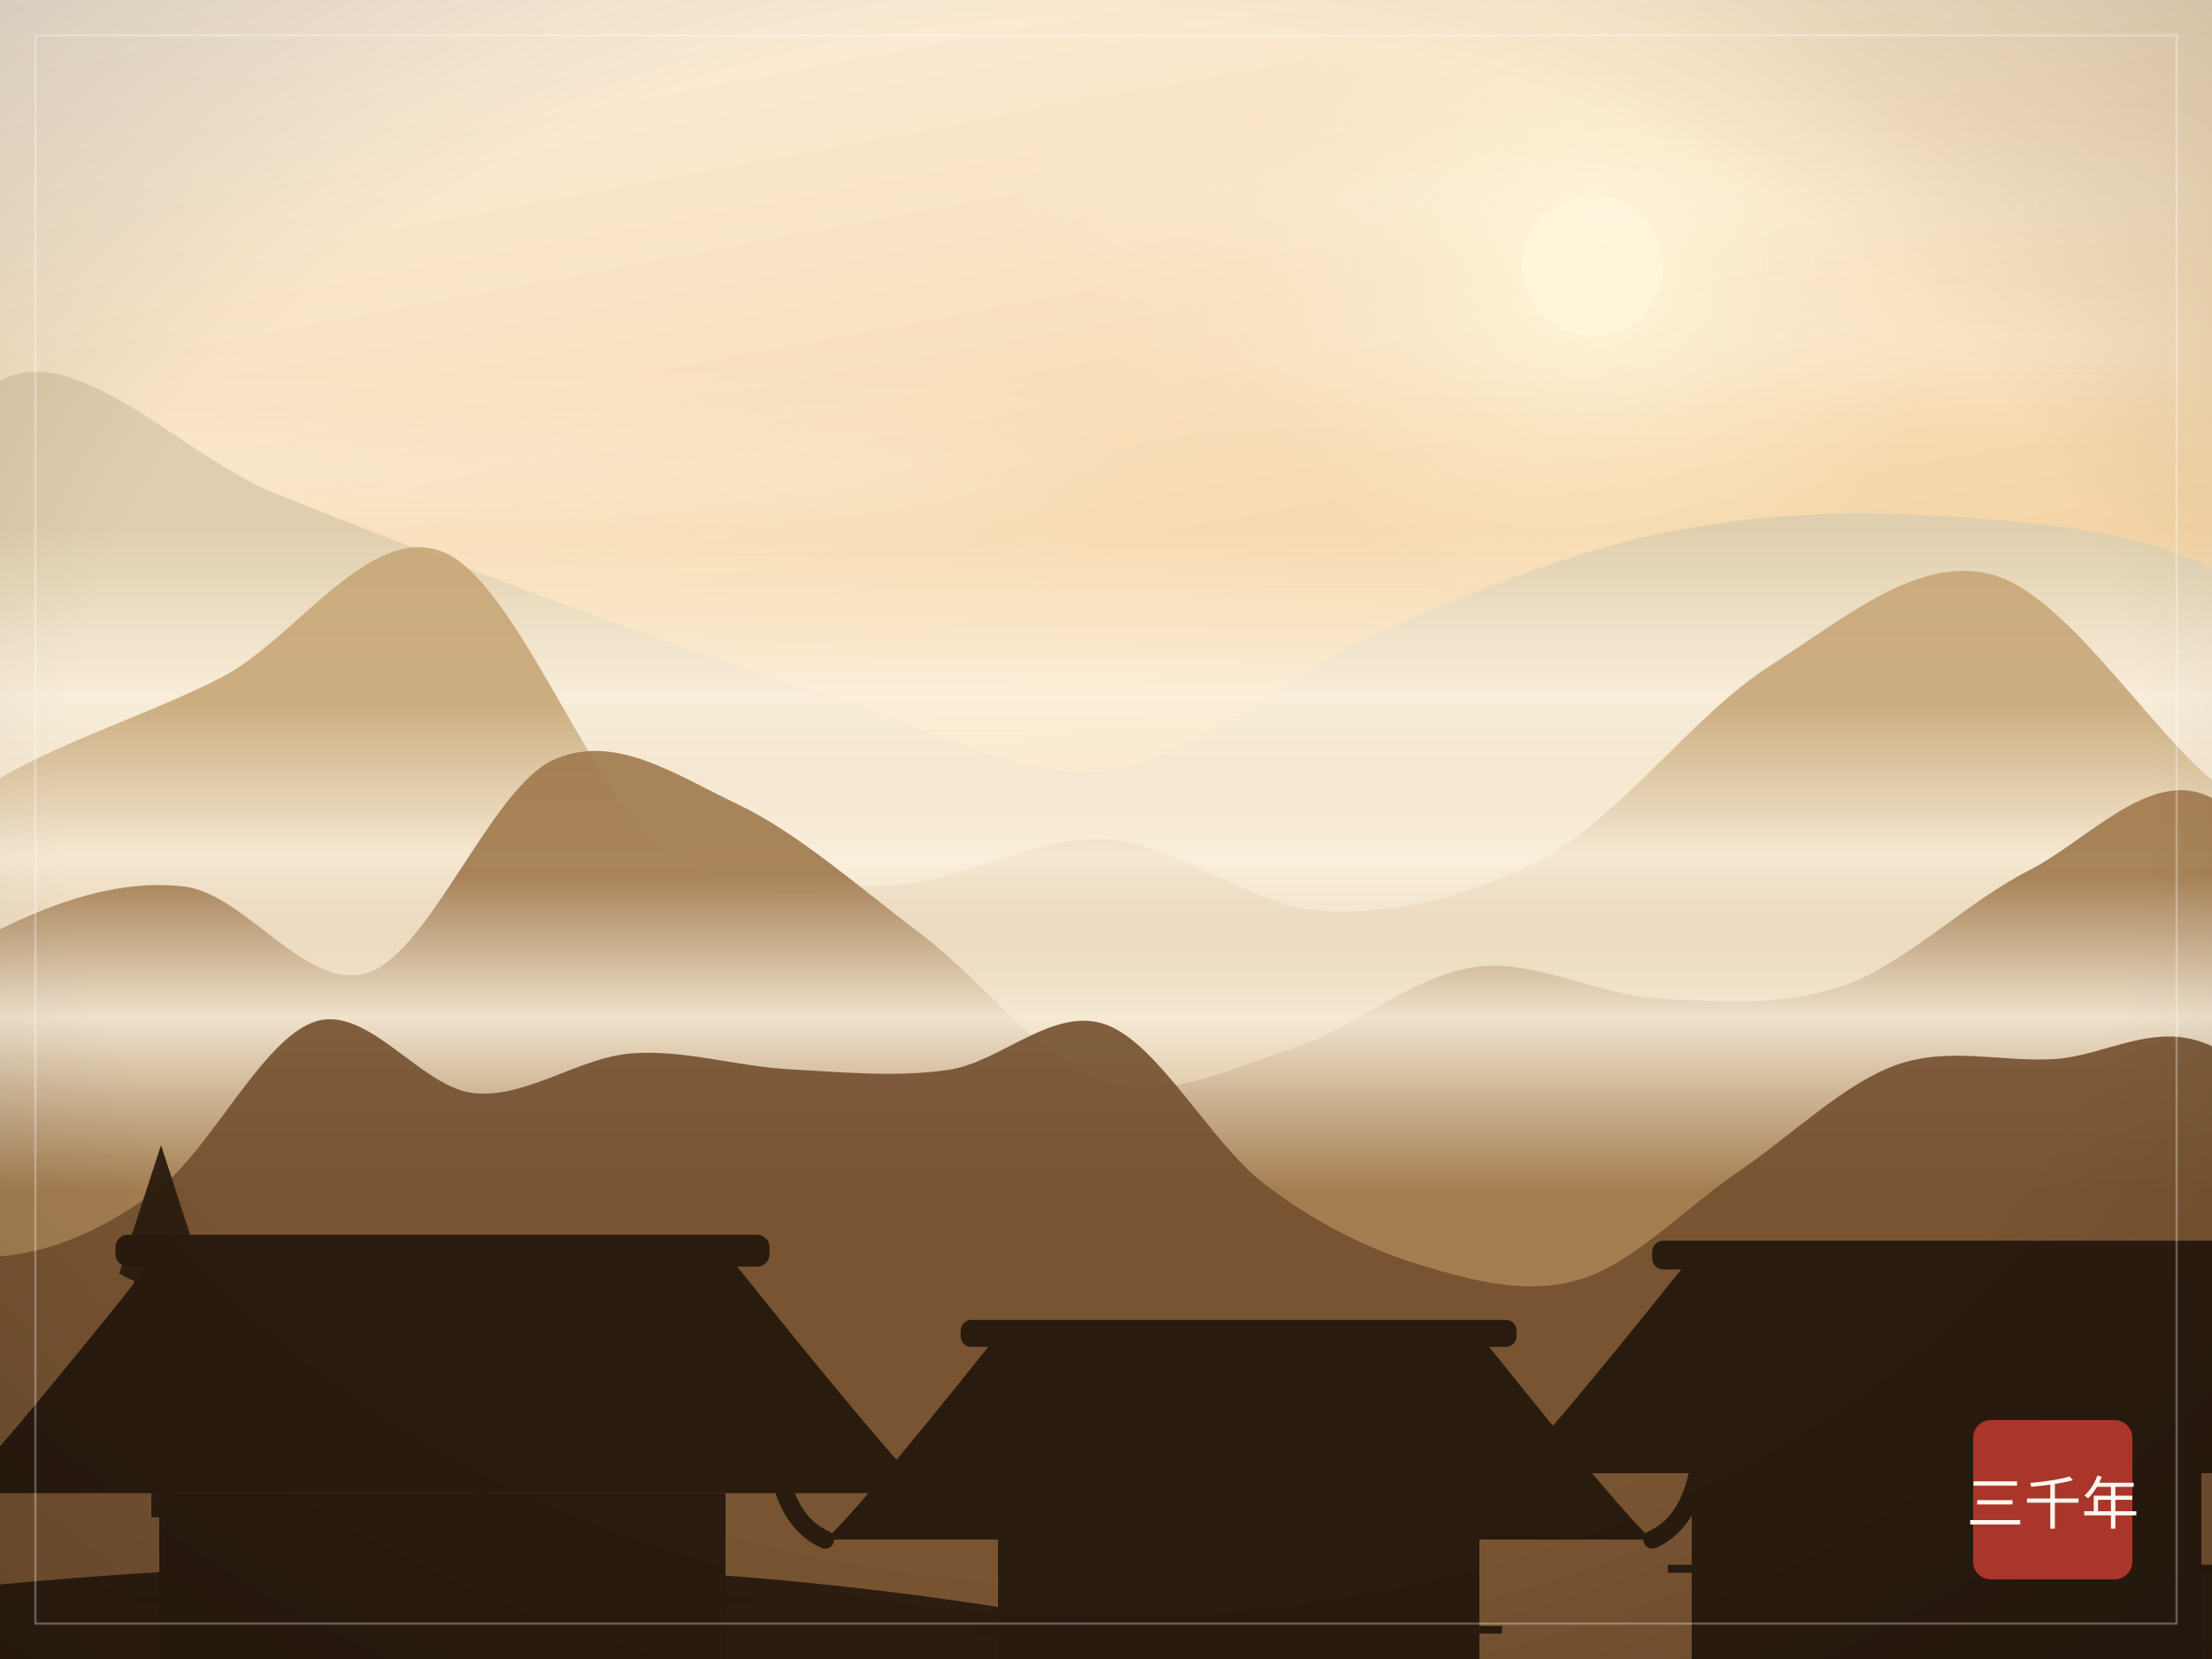
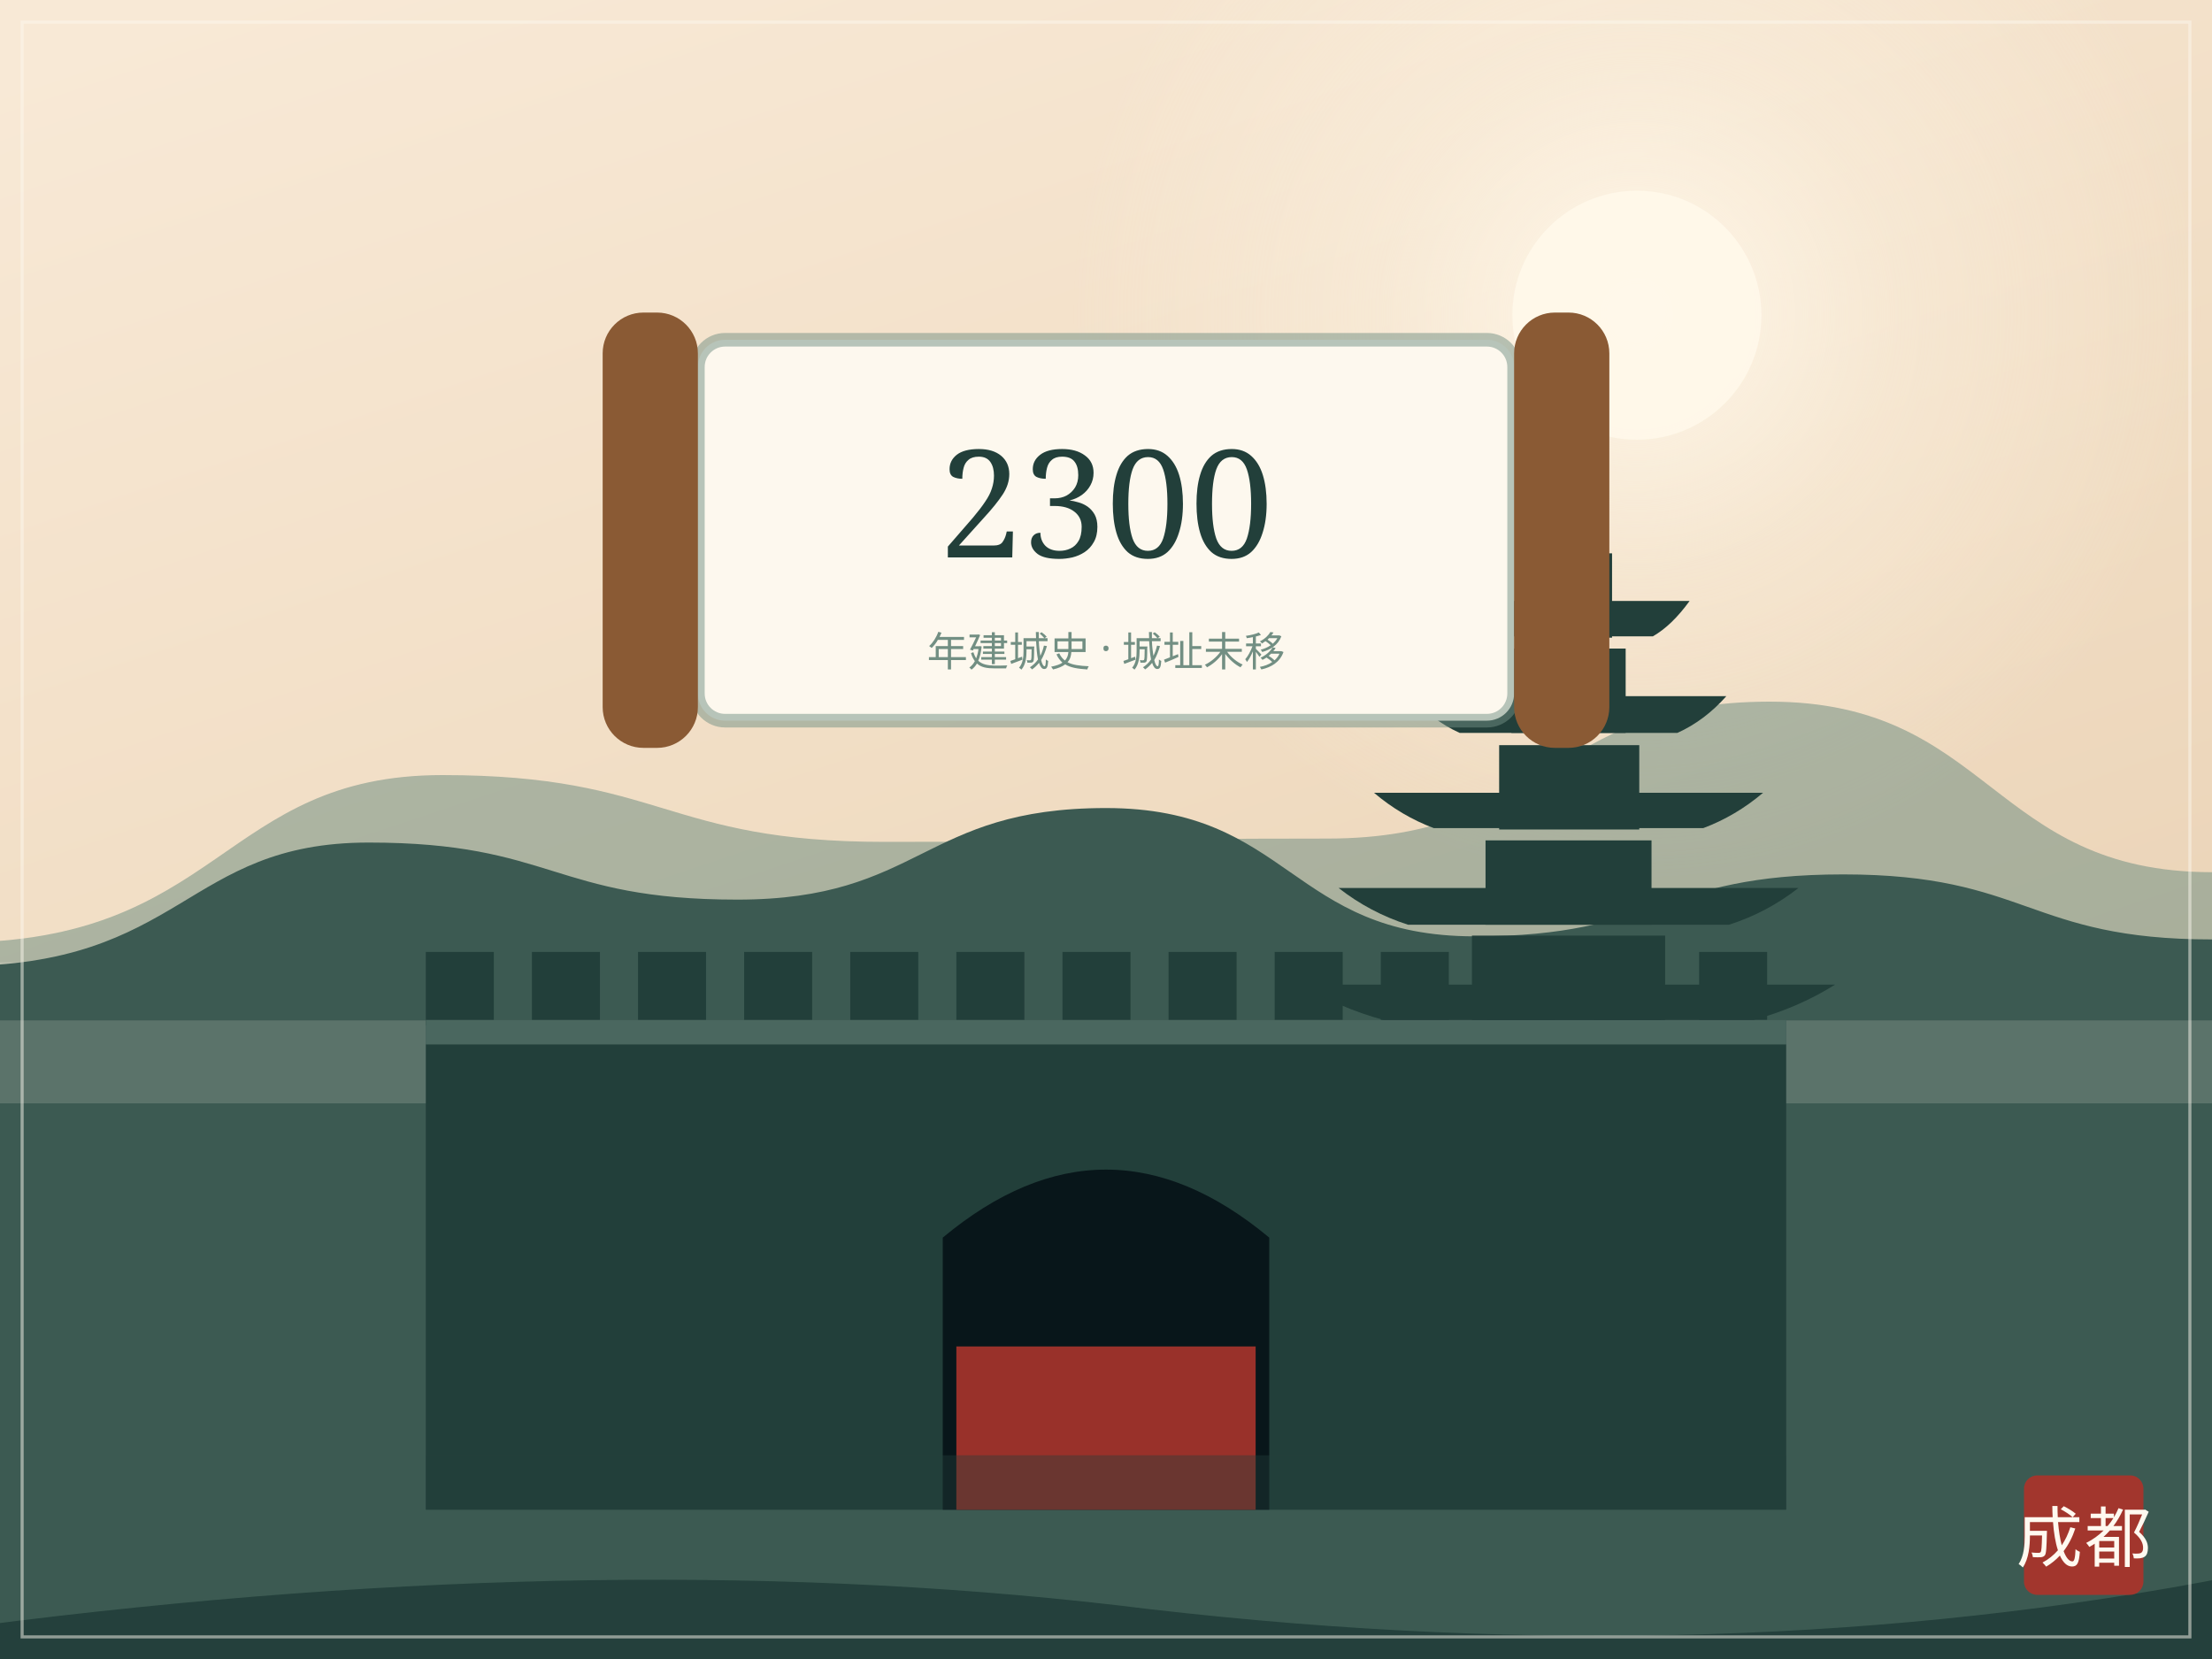
- <svg xmlns="http://www.w3.org/2000/svg" viewBox="0 0 1000 750" width="1000" height="750" role="img" aria-label="三千年城址未改">
+ <svg xmlns="http://www.w3.org/2000/svg" viewBox="0 0 1000 750" width="1000" height="750" role="img" aria-label="成都">
  <defs>
-     <linearGradient id="skya501" x1="0" y1="0" x2="0.25" y2="1">
-       <stop offset="0" stop-color="#fcefdd" />
-       <stop offset="0.58" stop-color="#f5d3a2" />
-       <stop offset="1" stop-color="#e0a465" />
+     <linearGradient id="sky" x1="0.1" y1="0" x2="0.55" y2="1">
+       <stop offset="0" stop-color="#f8e9d6" />
+       <stop offset="0.55" stop-color="#f0dcc2" />
+       <stop offset="1" stop-color="#e8cfb2" />
    </linearGradient>
-     <linearGradient id="wata501" x1="0" y1="0" x2="0" y2="1">
-       <stop offset="0" stop-color="#e8d2b0" />
-       <stop offset="1" stop-color="#b38d61" />
+     <radialGradient id="glow">
+       <stop offset="0" stop-color="#fff8ea" stop-opacity="0.95" />
+       <stop offset="0.45" stop-color="#fff8ea" stop-opacity="0.35" />
+       <stop offset="1" stop-color="#fff8ea" stop-opacity="0" />
+     </radialGradient>
+     <linearGradient id="wat" x1="0" y1="0" x2="0" y2="1">
+       <stop offset="0" stop-color="#dfe8e1" />
+       <stop offset="1" stop-color="#f0dcc2" />
    </linearGradient>
-     <radialGradient id="glowa501">
-       <stop offset="0" stop-color="#fff6d8" stop-opacity="0.9" />
-       <stop offset="0.55" stop-color="#fff6d8" stop-opacity="0.28" />
-       <stop offset="1" stop-color="#fff6d8" stop-opacity="0" />
+     <radialGradient id="vig" cx="0.5" cy="0.45" r="0.76">
+       <stop offset="0.55" stop-color="#000" stop-opacity="0" />
+       <stop offset="1" stop-color="#000" stop-opacity="0.2" />
    </radialGradient>
-     <linearGradient id="mista501" x1="0" y1="0" x2="0" y2="1">
-       <stop offset="0" stop-color="#fdf3e1" stop-opacity="0" />
-       <stop offset="0.45" stop-color="#fdf3e1" stop-opacity="0.85" />
-       <stop offset="1" stop-color="#fdf3e1" stop-opacity="0" />
-     </linearGradient>
-     <radialGradient id="viga501" cx="0.5" cy="0.48" r="0.78">
-       <stop offset="0.6" stop-color="#000" stop-opacity="0" />
-       <stop offset="1" stop-color="#000" stop-opacity="0.20" />
-     </radialGradient>
-     <filter id="softa501" x="-30%" y="-30%" width="160%" height="160%">
-       <feGaussianBlur stdDeviation="18" />
-     </filter>
  </defs>
-   <rect width="1000" height="750" fill="url(#skya501)" />
-   <circle cx="720" cy="120" r="160" fill="url(#glowa501)" />
-   <circle cx="720" cy="120" r="32" fill="#fff6d8" opacity="0.95" />
-   <g filter="url(#softa501)" opacity="0.5" fill="#fdf3e1">
-     <ellipse cx="771.8" cy="92.3" rx="294.2" ry="16.6" />
-     <ellipse cx="924.9" cy="152.3" rx="392.3" ry="15.5" />
-     <ellipse cx="188.8" cy="214.9" rx="290" ry="13" />
+   <rect x="0" y="0" width="1000" height="750" fill="url(#sky)" />
+   <circle cx="740" cy="142.5" r="255" fill="url(#glow)" />
+   <circle cx="740" cy="142.5" r="56.3" fill="#fff8ea" opacity="0.9" />
+   <path d="M-20 760 L-20 426.1 C100 426.1 100 350.4 200 350.4 C300 350.4 300 380.6 400 380.6 C500 380.6 500 379.1 600 379.1 C700 379.1 700 317.2 800 317.2 C900 317.2 900 394.3 1000 394.3 L1020 394.3 L1020 760 Z" fill="#728f83" opacity="0.55" />
+   <rect x="0" y="435" width="1000" height="37.5" fill="#fdf8ee" opacity="0.16" />
+   <path d="M-20 760 L-20 436.8 C83.3 436.8 83.3 380.9 166.7 380.9 C250 380.9 250 406.7 333.3 406.7 C416.7 406.7 416.7 365.3 500 365.3 C583.3 365.3 583.3 423.3 666.7 423.3 C750 423.3 750 395.3 833.3 395.3 C916.7 395.3 916.7 424.7 1000 424.7 L1020 424.7 L1020 760 Z" fill="#3c5a52" opacity="1" />
+   <rect x="0" y="461.3" width="1000" height="37.5" fill="#fdf8ee" opacity="0.16" />
+   <path d="M-10 760 L-10 735 Q280 697.5 520 727.5 Q780 757.5 1010 712.5 L1010 760 Z" fill="#223f3a" opacity="0.94" />
+   <g transform="translate(500 375) scale(6.15) translate(-50 -50)">
+     <rect x="0" y="64" width="100" height="36" fill="#223f3a" />
+     <rect x="0" y="59" width="5" height="5.4" fill="#223f3a" />
+     <rect x="7.8" y="59" width="5" height="5.4" fill="#223f3a" />
+     <rect x="15.6" y="59" width="5" height="5.4" fill="#223f3a" />
+     <rect x="23.4" y="59" width="5" height="5.4" fill="#223f3a" />
+     <rect x="31.2" y="59" width="5" height="5.4" fill="#223f3a" />
+     <rect x="39" y="59" width="5" height="5.4" fill="#223f3a" />
+     <rect x="46.8" y="59" width="5" height="5.4" fill="#223f3a" />
+     <rect x="54.6" y="59" width="5" height="5.4" fill="#223f3a" />
+     <rect x="62.4" y="59" width="5" height="5.4" fill="#223f3a" />
+     <rect x="70.2" y="59" width="5" height="5.4" fill="#223f3a" />
+     <rect x="78" y="59" width="5" height="5.4" fill="#223f3a" />
+     <rect x="85.8" y="59" width="5" height="5.4" fill="#223f3a" />
+     <rect x="93.6" y="59" width="5" height="5.4" fill="#223f3a" />
+     <rect x="0" y="64" width="100" height="1.8" fill="#728f83" opacity="0.5" />
+     <path d="M38 100 L38 80 Q50 70 62 80 L62 100 Z" fill="#08161a" />
+     <rect x="39" y="88" width="22" height="12" fill="#a8342b" opacity="0.9" />
+     <path d="M70.4 64 Q67.1 63.1 64.4 61.4 L103.6 61.4 Q100.9 63.1 97.6 64 Z" fill="#223f3a" />
+     <rect x="76.9" y="57.8" width="14.2" height="6.2" fill="#223f3a" />
+     <path d="M72.2 57 Q69.4 56.1 67.1 54.3 L100.9 54.3 Q98.6 56.1 95.8 57 Z" fill="#223f3a" />
+     <rect x="77.9" y="50.8" width="12.2" height="6.2" fill="#223f3a" />
+     <path d="M74.1 49.9 Q71.7 49 69.7 47.3 L98.3 47.3 Q96.3 49 93.9 49.9 Z" fill="#223f3a" />
+     <rect x="78.9" y="43.8" width="10.3" height="6.2" fill="#223f3a" />
+     <path d="M76 42.9 Q74 42 72.4 40.2 L95.6 40.2 Q94 42 92 42.9 Z" fill="#223f3a" />
+     <rect x="79.8" y="36.7" width="8.4" height="6.2" fill="#223f3a" />
+     <path d="M77.8 35.8 Q76.4 35 75.1 33.2 L92.9 33.2 Q91.6 35 90.2 35.8 Z" fill="#223f3a" />
+     <rect x="80.8" y="29.7" width="6.4" height="6.2" fill="#223f3a" />
+     <line x1="84" y1="26.2" x2="84" y2="19.1" stroke="#223f3a" stroke-width="3" stroke-linecap="round" />
+     <rect x="20" y="14" width="60" height="28" rx="2" fill="#fdf8ee" />
+     <rect x="20" y="14" width="60" height="28" rx="2" fill="none" stroke="#728f83" stroke-width="1" opacity="0.5" />
+     <rect x="13" y="12" width="7" height="32" fill="#8a5a34" rx="3" />
+     <rect x="80" y="12" width="7" height="32" fill="#8a5a34" rx="3" />
+     <text x="50" y="30" font-size="11" fill="#223f3a" text-anchor="middle" font-family="Songti SC, Noto Serif SC, SimSun, serif">2300</text>
+     <text x="50" y="38" font-size="3" fill="#728f83" text-anchor="middle" font-family="Songti SC, Noto Serif SC, SimSun, serif">年建城史 · 城址未移</text>
+     <rect x="0" y="96" width="100" height="4" fill="#223f3a" opacity="0.4" />
  </g>
-   <path d="M-80,340.9 C-66.7,312.8 -34.2,191.8 0,172.2 C34.2,152.7 83.3,206.8 125,223.3 C166.7,239.8 208.3,256.1 250,271.3 C291.7,286.5 333.3,301.6 375,314.5 C416.7,327.4 458.3,353.4 500,348.5 C541.7,343.6 583.3,302.9 625,285.1 C666.7,267.2 708.3,250 750,241.3 C791.7,232.7 833.3,230.4 875,233.1 C916.7,235.7 965.8,239.1 1000,257.1 C1034.2,275.1 1066.7,326.9 1080,340.9 L1080,790 L-80,790 Z" fill="#e0cfae" opacity="1" />
-   <rect x="0" y="239.6" width="1000" height="168.8" fill="url(#mista501)" />
-   <path d="M-80,411.1 C-66.7,401.2 -30,369.2 0,351.8 C30,334.3 66.7,323.3 100,306.3 C133.3,289.2 166.7,236.5 200,249.4 C233.3,262.4 266.7,358.7 300,383.8 C333.3,409 366.7,401.1 400,400.4 C433.3,399.7 466.7,377.7 500,379.6 C533.3,381.5 566.7,410.8 600,411.9 C633.3,413 666.7,404.9 700,386.5 C733.3,368 766.7,322.3 800,301.1 C833.3,280 866.7,251 900,259.6 C933.3,268.2 970,327.5 1000,352.7 C1030,378 1066.7,401.3 1080,411.1 L1080,790 L-80,790 Z" fill="#c8a678" opacity="0.9" />
-   <rect x="0" y="317.7" width="1000" height="155.6" fill="url(#mista501)" />
-   <path d="M-80,481.3 C-66.7,471.1 -27.2,433.5 0,420.1 C27.2,406.7 55.6,397.5 83.3,400.8 C111.1,404 138.9,449.1 166.7,439.6 C194.4,430.1 222.2,356.3 250,343.6 C277.8,330.9 305.6,350.4 333.3,363.5 C361.1,376.7 388.9,401.6 416.7,422.5 C444.4,443.5 472.2,480.8 500,489.4 C527.8,498 555.6,483 583.3,474.3 C611.1,465.6 638.9,441 666.7,437.2 C694.4,433.4 722.2,450 750,451.4 C777.8,452.8 805.6,455.2 833.3,445.6 C861.1,436 888.9,407.9 916.7,393.8 C944.4,379.7 972.8,346.3 1000,360.8 C1027.2,375.4 1066.7,461.2 1080,481.3 L1080,790 L-80,790 Z" fill="#a0794c" opacity="0.9" />
-   <rect x="0" y="395.8" width="1000" height="142.5" fill="url(#mista501)" />
-   <path d="M-80,551.4 C-66.7,554.2 -25.2,570.3 0,568 C25.2,565.7 47.6,555.4 71.4,537.7 C95.2,519.9 119,468.9 142.9,461.7 C166.7,454.5 190.5,491.8 214.3,494.2 C238.1,496.6 261.9,477.9 285.7,476.2 C309.5,474.4 333.3,482.2 357.1,483.4 C381,484.7 404.8,487.1 428.6,483.7 C452.4,480.3 476.2,454.6 500,463.2 C523.8,471.8 547.6,516.9 571.4,535.1 C595.2,553.2 619,564.9 642.9,572.1 C666.7,579.3 690.5,585.5 714.3,578.4 C738.1,571.4 761.9,546 785.7,529.8 C809.5,513.7 833.3,490.1 857.1,481.5 C881,473 904.8,480.2 928.6,478.8 C952.4,477.3 974.8,460.9 1000,473 C1025.2,485.1 1066.7,538.4 1080,551.4 L1080,790 L-80,790 Z" fill="#73502f" opacity="0.9" />
-   <g fill="#2a1b0f">
-     <rect x="814.5" y="585" width="11" height="95" />
-     <path d="M800.5,675 Q810.6,666.5 820,666 Q829.4,666.5 839.5,675 Q820,680 800.5,675 Z" />
-     <path d="M800.5,675 q-4,-4.5 -2,-8" stroke="#2a1b0f" stroke-width="1.5" fill="none" />
-     <path d="M839.5,675 q4,-4.5 2,-8" stroke="#2a1b0f" stroke-width="1.5" fill="none" />
-     <path d="M803.3,657 Q812,648.5 820,648 Q828,648.5 836.8,657 Q820,662 803.3,657 Z" />
-     <path d="M803.3,657 q-4,-4.5 -2,-8" stroke="#2a1b0f" stroke-width="1.5" fill="none" />
-     <path d="M836.8,657 q4,-4.5 2,-8" stroke="#2a1b0f" stroke-width="1.5" fill="none" />
-     <path d="M806,639 Q813.3,630.5 820,630 Q826.7,630.5 834,639 Q820,644 806,639 Z" />
-     <path d="M806,639 q-4,-4.5 -2,-8" stroke="#2a1b0f" stroke-width="1.5" fill="none" />
-     <path d="M834,639 q4,-4.5 2,-8" stroke="#2a1b0f" stroke-width="1.5" fill="none" />
-     <path d="M808.8,621 Q814.6,612.5 820,612 Q825.4,612.5 831.3,621 Q820,626 808.8,621 Z" />
-     <path d="M808.8,621 q-4,-4.5 -2,-8" stroke="#2a1b0f" stroke-width="1.5" fill="none" />
-     <path d="M831.3,621 q4,-4.5 2,-8" stroke="#2a1b0f" stroke-width="1.5" fill="none" />
-     <path d="M811.5,603 Q815.9,594.5 820,594 Q824.1,594.5 828.5,603 Q820,608 811.5,603 Z" />
-     <path d="M811.5,603 q-4,-4.5 -2,-8" stroke="#2a1b0f" stroke-width="1.5" fill="none" />
-     <path d="M828.5,603 q4,-4.5 2,-8" stroke="#2a1b0f" stroke-width="1.5" fill="none" />
-     <line x1="820" y1="585" x2="820" y2="568" stroke="#2a1b0f" stroke-width="1.7" />
-     <circle cx="820" cy="565" r="2.8" />
-   </g>
-   <g fill="#2a1b0f" stroke="#2a1b0f">
-     <rect x="72" y="675" width="256" height="160" stroke="none" />
-     <path d="M-20,675 Q-6.8,664.6 68,571 L332,571 Q406.8,664.6 420,675 Z" stroke="none" />
-     <rect x="52.2" y="558.2" width="295.7" height="14.4" rx="5.6" stroke="none" />
-     <path d="M-20,675 q-18,-8 -24,-34" stroke-width="9.6" fill="none" stroke-linecap="round" />
-     <path d="M420,675 q18,-8 24,-34" stroke-width="9.6" fill="none" stroke-linecap="round" />
-     <rect x="164" y="707" width="72" height="120" fill="none" stroke-width="5.2" />
-     <line x1="60" y1="723" x2="340" y2="723" stroke-width="4" />
-   </g>
-   <g fill="#2a1b0f" stroke="#2a1b0f">
-     <rect x="451.2" y="696" width="217.6" height="136" stroke="none" />
-     <path d="M373,696 Q384.2,687.2 447.8,607.6 L672.2,607.6 Q735.8,687.2 747,696 Z" stroke="none" />
-     <rect x="434.3" y="596.7" width="251.3" height="12.2" rx="4.8" stroke="none" />
-     <path d="M373,696 q-15.3,-6.8 -20.4,-28.9" stroke-width="8.2" fill="none" stroke-linecap="round" />
-     <path d="M747,696 q15.3,-6.8 20.4,-28.9" stroke-width="8.2" fill="none" stroke-linecap="round" />
-     <rect x="529.4" y="723.2" width="61.2" height="102" fill="none" stroke-width="4.4" />
-     <line x1="441" y1="736.8" x2="679" y2="736.8" stroke-width="3.4" />
-   </g>
-   <g fill="#2a1b0f" stroke="#2a1b0f">
-     <rect x="764.8" y="666" width="230.4" height="144" stroke="none" />
-     <path d="M682,666 Q693.9,656.6 761.2,572.4 L998.8,572.4 Q1066.1,656.6 1078,666 Z" stroke="none" />
-     <rect x="746.9" y="560.9" width="266.1" height="13" rx="5" stroke="none" />
-     <path d="M682,666 q-16.2,-7.2 -21.6,-30.6" stroke-width="8.6" fill="none" stroke-linecap="round" />
-     <path d="M1078,666 q16.2,-7.2 21.6,-30.6" stroke-width="8.6" fill="none" stroke-linecap="round" />
-     <rect x="847.6" y="694.8" width="64.8" height="108" fill="none" stroke-width="4.7" />
-     <line x1="754" y1="709.2" x2="1006" y2="709.2" stroke-width="3.6" />
-   </g>
-   <g fill="#2a1b0f" opacity="0.95">
-     <rect x="68.4" y="639.5" width="8.7" height="46.4" />
-     <path d="M72.8,587.3 L106.1,645.3 Q72.8,656.9 39.4,645.3 Z" />
-     <path d="M72.8,552.5 L98.9,610.5 Q72.8,622.1 46.7,610.5 Z" />
-     <path d="M72.8,517.7 L91.6,575.7 Q72.8,587.3 53.9,575.7 Z" />
-   </g>
-   <g fill="#2a1b0f" opacity="0.95">
-     <rect x="215.3" y="661.9" width="5.1" height="27.2" />
-     <path d="M217.8,631.3 L237.4,665.3 Q217.8,672.1 198.3,665.3 Z" />
-     <path d="M217.8,610.9 L233.1,644.9 Q217.8,651.7 202.5,644.9 Z" />
-     <path d="M217.8,590.5 L228.9,624.5 Q217.8,631.3 206.8,624.5 Z" />
-   </g>
-   <path d="M0,716.3 Q280,690 520,738.8 T1000,708.8 L1000,750 L0,750 Z" fill="#2a1b0f" opacity="0.96" />
-   <rect width="1000" height="750" fill="url(#viga501)" />
-   <rect x="16" y="16" width="968" height="718" fill="none" stroke="#ffffff" stroke-opacity="0.3" stroke-width="1" />
-   <g>
-     <rect x="892" y="642" width="72" height="72" rx="8" fill="#b5372c" opacity="0.92" />
-     <text x="928" y="689" text-anchor="middle" font-family="Songti SC, STSong, SimSun, serif" font-size="26" fill="#fff8ee">三千年</text>
-   </g>
+   <rect x="10" y="10" width="980" height="730" fill="none" stroke="#fdf8ee" stroke-opacity="0.5" stroke-width="1.4" />
+   <rect x="915" y="667" width="54" height="54" rx="6" fill="#a8342b" opacity="0.94" />
+   <text x="942" y="706" font-size="30" fill="#fff9f0" text-anchor="middle" font-family="Songti SC, Noto Serif SC, SimSun, serif" letter-spacing="1">成都</text>
</svg>
